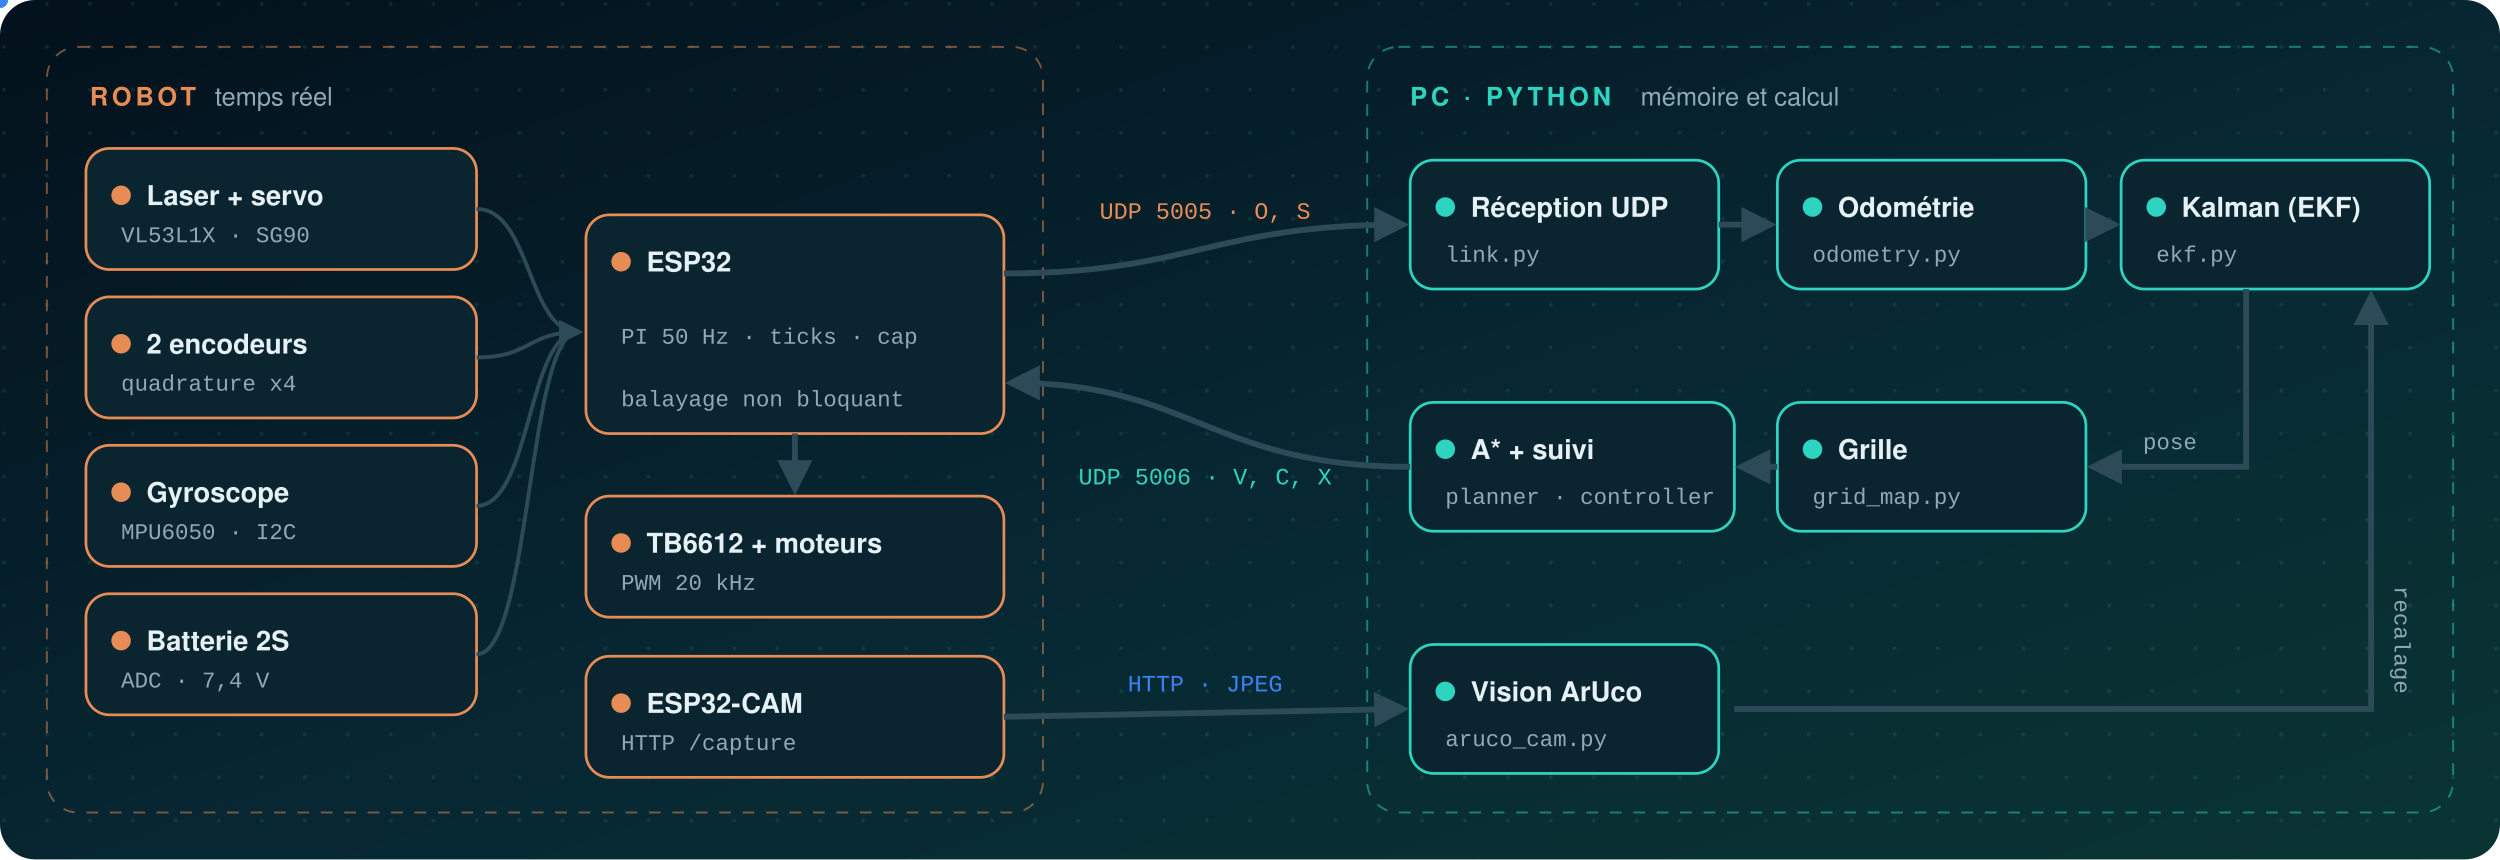
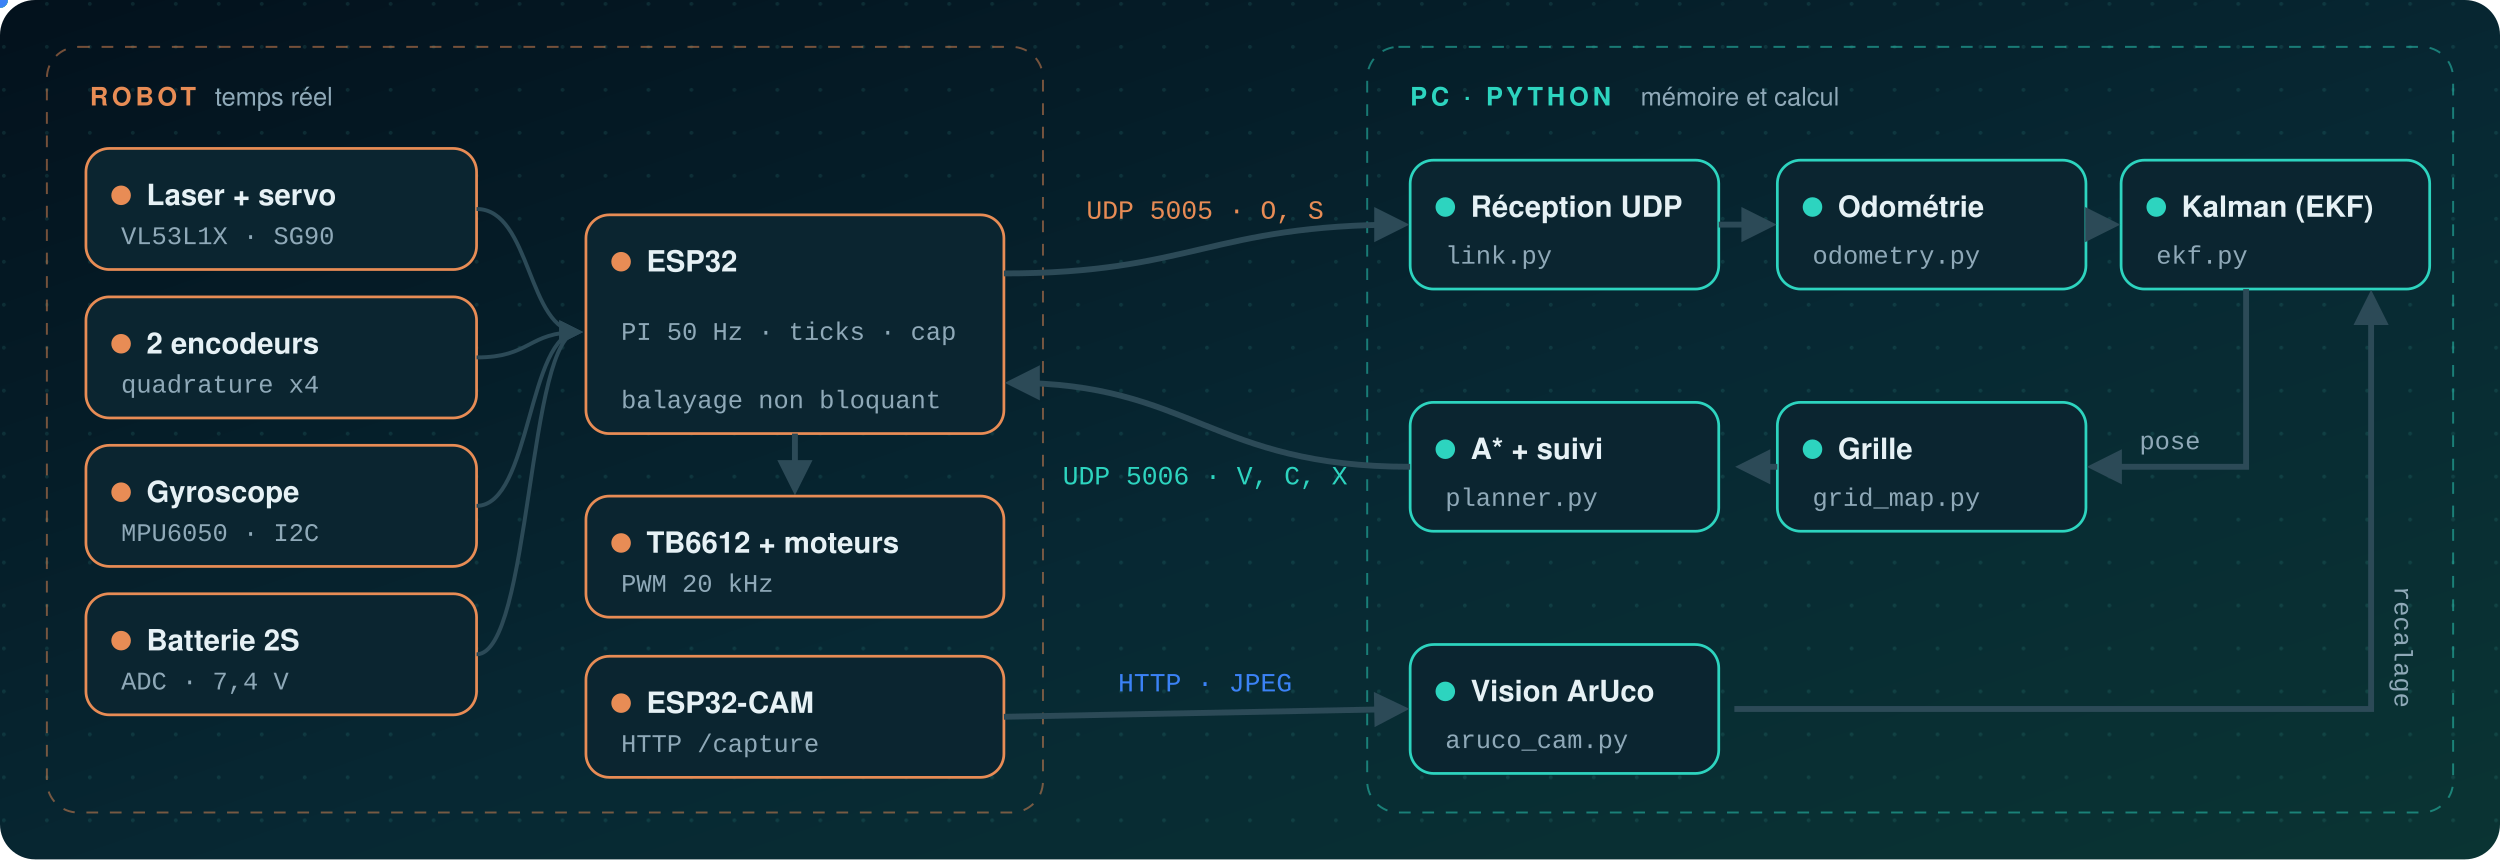
<svg xmlns="http://www.w3.org/2000/svg" width="1280" height="440" viewBox="0 0 1280 440" role="img" aria-label="Architecture : le robot fait le temps réel, le PC la carte et la navigation">
  <defs>
    <linearGradient id="bg" x1="0" y1="0" x2="1" y2="1">
      <stop offset="0" stop-color="#03111C" />
      <stop offset="0.55" stop-color="#072833" />
      <stop offset="1" stop-color="#0A3433" />
    </linearGradient>
    <pattern id="dots" width="22" height="22" patternUnits="userSpaceOnUse">
      <circle cx="2" cy="2" r="1" fill="#5EEAD4" opacity="0.10" />
    </pattern>
    <marker id="arr" viewBox="0 0 10 10" refX="8" refY="5" markerWidth="6" markerHeight="6" orient="auto">
      <path d="M0,0 L10,5 L0,10 z" fill="#2C4A57" />
    </marker>
  </defs>
  <rect width="1280" height="440" rx="18" fill="url(#bg)" />
  <rect width="1280" height="440" rx="18" fill="url(#dots)" />
  <rect x="24" y="24" width="510" height="392" rx="16" fill="none" stroke="#E88C55" stroke-opacity="0.5" stroke-dasharray="6 6" />
  <text x="46" y="54" font-family="-apple-system, 'Segoe UI', Helvetica, Arial, sans-serif" font-size="13" font-weight="700" fill="#E88C55" letter-spacing="2">ROBOT</text>
  <text x="110" y="54" font-family="-apple-system, 'Segoe UI', Helvetica, Arial, sans-serif" font-size="13" fill="#8FA9B8">temps réel</text>
  <rect x="700" y="24" width="556" height="392" rx="16" fill="none" stroke="#2DD4BF" stroke-opacity="0.5" stroke-dasharray="6 6" />
  <text x="722" y="54" font-family="-apple-system, 'Segoe UI', Helvetica, Arial, sans-serif" font-size="13" font-weight="700" fill="#2DD4BF" letter-spacing="2">PC · PYTHON</text>
  <text x="840" y="54" font-family="-apple-system, 'Segoe UI', Helvetica, Arial, sans-serif" font-size="13" fill="#8FA9B8">mémoire et calcul</text>
  <g>
-     <animate attributeName="opacity" values="0;0;1" keyTimes="0;0.200;1" dur="0.75s" fill="freeze" />
    <rect x="44" y="76" width="200" height="62" rx="12" fill="#0B2530" stroke="#E88C55" stroke-width="1.4" />
    <circle cx="62" cy="100" r="5" fill="#E88C55">
      <animate attributeName="opacity" values="1;0.35;1" dur="2s" begin="0.0s" repeatCount="indefinite" />
    </circle>
-     <text x="75" y="105" font-family="-apple-system, 'Segoe UI', Helvetica, Arial, sans-serif" font-size="14" font-weight="700" fill="#E6F1F5">Laser + servo</text>
-     <text x="62" y="124" font-family="'SFMono-Regular', Consolas, 'Liberation Mono', monospace" font-size="11.5" fill="#8FA9B8">VL53L1X · SG90</text>
+     <text x="75" y="105" font-family="-apple-system, 'Segoe UI', Helvetica, Arial, sans-serif" font-size="15" font-weight="700" fill="#E6F1F5">Laser + servo</text>
+     <text x="62" y="125" font-family="'SFMono-Regular', Consolas, 'Liberation Mono', monospace" font-size="13" fill="#8FA9B8">VL53L1X · SG90</text>
  </g>
  <path d="M244,107 C272,107 270,170 296,170" fill="none" stroke="#2C4A57" stroke-width="2" marker-end="url(#arr)" />
  <g>
-     <animate attributeName="opacity" values="0;0;1" keyTimes="0;0.250;1" dur="0.93s" fill="freeze" />
    <rect x="44" y="152" width="200" height="62" rx="12" fill="#0B2530" stroke="#E88C55" stroke-width="1.4" />
    <circle cx="62" cy="176" r="5" fill="#E88C55">
      <animate attributeName="opacity" values="1;0.35;1" dur="2s" begin="0.3s" repeatCount="indefinite" />
    </circle>
-     <text x="75" y="181" font-family="-apple-system, 'Segoe UI', Helvetica, Arial, sans-serif" font-size="14" font-weight="700" fill="#E6F1F5">2 encodeurs</text>
-     <text x="62" y="200" font-family="'SFMono-Regular', Consolas, 'Liberation Mono', monospace" font-size="11.5" fill="#8FA9B8">quadrature x4</text>
+     <text x="75" y="181" font-family="-apple-system, 'Segoe UI', Helvetica, Arial, sans-serif" font-size="15" font-weight="700" fill="#E6F1F5">2 encodeurs</text>
+     <text x="62" y="201" font-family="'SFMono-Regular', Consolas, 'Liberation Mono', monospace" font-size="13" fill="#8FA9B8">quadrature x4</text>
  </g>
  <path d="M244,183 C272,183 270,170 296,170" fill="none" stroke="#2C4A57" stroke-width="2" marker-end="url(#arr)" />
  <g>
-     <animate attributeName="opacity" values="0;0;1" keyTimes="0;0.300;1" dur="1.11s" fill="freeze" />
    <rect x="44" y="228" width="200" height="62" rx="12" fill="#0B2530" stroke="#E88C55" stroke-width="1.4" />
    <circle cx="62" cy="252" r="5" fill="#E88C55">
      <animate attributeName="opacity" values="1;0.35;1" dur="2s" begin="0.6s" repeatCount="indefinite" />
    </circle>
-     <text x="75" y="257" font-family="-apple-system, 'Segoe UI', Helvetica, Arial, sans-serif" font-size="14" font-weight="700" fill="#E6F1F5">Gyroscope</text>
-     <text x="62" y="276" font-family="'SFMono-Regular', Consolas, 'Liberation Mono', monospace" font-size="11.5" fill="#8FA9B8">MPU6050 · I2C</text>
+     <text x="75" y="257" font-family="-apple-system, 'Segoe UI', Helvetica, Arial, sans-serif" font-size="15" font-weight="700" fill="#E6F1F5">Gyroscope</text>
+     <text x="62" y="277" font-family="'SFMono-Regular', Consolas, 'Liberation Mono', monospace" font-size="13" fill="#8FA9B8">MPU6050 · I2C</text>
  </g>
  <path d="M244,259 C272,259 270,170 296,170" fill="none" stroke="#2C4A57" stroke-width="2" marker-end="url(#arr)" />
  <g>
-     <animate attributeName="opacity" values="0;0;1" keyTimes="0;0.350;1" dur="1.29s" fill="freeze" />
    <rect x="44" y="304" width="200" height="62" rx="12" fill="#0B2530" stroke="#E88C55" stroke-width="1.4" />
    <circle cx="62" cy="328" r="5" fill="#E88C55">
      <animate attributeName="opacity" values="1;0.35;1" dur="2s" begin="0.9s" repeatCount="indefinite" />
    </circle>
-     <text x="75" y="333" font-family="-apple-system, 'Segoe UI', Helvetica, Arial, sans-serif" font-size="14" font-weight="700" fill="#E6F1F5">Batterie 2S</text>
-     <text x="62" y="352" font-family="'SFMono-Regular', Consolas, 'Liberation Mono', monospace" font-size="11.5" fill="#8FA9B8">ADC · 7,4 V</text>
+     <text x="75" y="333" font-family="-apple-system, 'Segoe UI', Helvetica, Arial, sans-serif" font-size="15" font-weight="700" fill="#E6F1F5">Batterie 2S</text>
+     <text x="62" y="353" font-family="'SFMono-Regular', Consolas, 'Liberation Mono', monospace" font-size="13" fill="#8FA9B8">ADC · 7,4 V</text>
  </g>
  <path d="M244,335 C272,335 270,170 296,170" fill="none" stroke="#2C4A57" stroke-width="2" marker-end="url(#arr)" />
  <g>
-     <animate attributeName="opacity" values="0;0;1" keyTimes="0;0.400;1" dur="1.47s" fill="freeze" />
    <rect x="300" y="110" width="214" height="112" rx="12" fill="#0B2530" stroke="#E88C55" stroke-width="1.4" />
    <circle cx="318" cy="134" r="5" fill="#E88C55">
      <animate attributeName="opacity" values="1;0.35;1" dur="2s" begin="1.2s" repeatCount="indefinite" />
    </circle>
-     <text x="331" y="139" font-family="-apple-system, 'Segoe UI', Helvetica, Arial, sans-serif" font-size="14" font-weight="700" fill="#E6F1F5">ESP32</text>
-     <text x="318" y="208" font-family="'SFMono-Regular', Consolas, 'Liberation Mono', monospace" font-size="11.5" fill="#8FA9B8">balayage non bloquant</text>
-     <text x="318" y="176" font-family="'SFMono-Regular', Consolas, 'Liberation Mono', monospace" font-size="11.5" fill="#8FA9B8">PI 50 Hz · ticks · cap</text>
+     <text x="331" y="139" font-family="-apple-system, 'Segoe UI', Helvetica, Arial, sans-serif" font-size="15" font-weight="700" fill="#E6F1F5">ESP32</text>
+     <text x="318" y="209" font-family="'SFMono-Regular', Consolas, 'Liberation Mono', monospace" font-size="13" fill="#8FA9B8">balayage non bloquant</text>
+     <text x="318" y="174" font-family="'SFMono-Regular', Consolas, 'Liberation Mono', monospace" font-size="13" fill="#8FA9B8">PI 50 Hz · ticks · cap</text>
  </g>
  <path d="M407,222 L407,250" stroke="#2C4A57" stroke-width="3" marker-end="url(#arr)" />
  <g>
-     <animate attributeName="opacity" values="0;0;1" keyTimes="0;0.450;1" dur="1.65s" fill="freeze" />
    <rect x="300" y="254" width="214" height="62" rx="12" fill="#0B2530" stroke="#E88C55" stroke-width="1.4" />
    <circle cx="318" cy="278" r="5" fill="#E88C55">
      <animate attributeName="opacity" values="1;0.35;1" dur="2s" begin="1.5s" repeatCount="indefinite" />
    </circle>
-     <text x="331" y="283" font-family="-apple-system, 'Segoe UI', Helvetica, Arial, sans-serif" font-size="14" font-weight="700" fill="#E6F1F5">TB6612 + moteurs</text>
-     <text x="318" y="302" font-family="'SFMono-Regular', Consolas, 'Liberation Mono', monospace" font-size="11.5" fill="#8FA9B8">PWM 20 kHz</text>
+     <text x="331" y="283" font-family="-apple-system, 'Segoe UI', Helvetica, Arial, sans-serif" font-size="15" font-weight="700" fill="#E6F1F5">TB6612 + moteurs</text>
+     <text x="318" y="303" font-family="'SFMono-Regular', Consolas, 'Liberation Mono', monospace" font-size="13" fill="#8FA9B8">PWM 20 kHz</text>
  </g>
  <g>
-     <animate attributeName="opacity" values="0;0;1" keyTimes="0;0.500;1" dur="1.83s" fill="freeze" />
    <rect x="300" y="336" width="214" height="62" rx="12" fill="#0B2530" stroke="#E88C55" stroke-width="1.4" />
    <circle cx="318" cy="360" r="5" fill="#E88C55">
      <animate attributeName="opacity" values="1;0.35;1" dur="2s" begin="1.8s" repeatCount="indefinite" />
    </circle>
-     <text x="331" y="365" font-family="-apple-system, 'Segoe UI', Helvetica, Arial, sans-serif" font-size="14" font-weight="700" fill="#E6F1F5">ESP32-CAM</text>
-     <text x="318" y="384" font-family="'SFMono-Regular', Consolas, 'Liberation Mono', monospace" font-size="11.5" fill="#8FA9B8">HTTP /capture</text>
+     <text x="331" y="365" font-family="-apple-system, 'Segoe UI', Helvetica, Arial, sans-serif" font-size="15" font-weight="700" fill="#E6F1F5">ESP32-CAM</text>
+     <text x="318" y="385" font-family="'SFMono-Regular', Consolas, 'Liberation Mono', monospace" font-size="13" fill="#8FA9B8">HTTP /capture</text>
  </g>
  <g>
-     <animate attributeName="opacity" values="0;0;1" keyTimes="0;0.200;1" dur="0.75s" fill="freeze" />
    <rect x="722" y="82" width="158" height="66" rx="12" fill="#0B2530" stroke="#2DD4BF" stroke-width="1.4" />
    <circle cx="740" cy="106" r="5" fill="#2DD4BF">
      <animate attributeName="opacity" values="1;0.35;1" dur="2s" begin="0.0s" repeatCount="indefinite" />
    </circle>
-     <text x="753" y="111" font-family="-apple-system, 'Segoe UI', Helvetica, Arial, sans-serif" font-size="14" font-weight="700" fill="#E6F1F5">Réception UDP</text>
-     <text x="740" y="134" font-family="'SFMono-Regular', Consolas, 'Liberation Mono', monospace" font-size="11.5" fill="#8FA9B8">link.py</text>
+     <text x="753" y="111" font-family="-apple-system, 'Segoe UI', Helvetica, Arial, sans-serif" font-size="15" font-weight="700" fill="#E6F1F5">Réception UDP</text>
+     <text x="740" y="135" font-family="'SFMono-Regular', Consolas, 'Liberation Mono', monospace" font-size="13" fill="#8FA9B8">link.py</text>
  </g>
  <g>
-     <animate attributeName="opacity" values="0;0;1" keyTimes="0;0.250;1" dur="0.93s" fill="freeze" />
    <rect x="910" y="82" width="158" height="66" rx="12" fill="#0B2530" stroke="#2DD4BF" stroke-width="1.4" />
    <circle cx="928" cy="106" r="5" fill="#2DD4BF">
      <animate attributeName="opacity" values="1;0.35;1" dur="2s" begin="0.3s" repeatCount="indefinite" />
    </circle>
-     <text x="941" y="111" font-family="-apple-system, 'Segoe UI', Helvetica, Arial, sans-serif" font-size="14" font-weight="700" fill="#E6F1F5">Odométrie</text>
-     <text x="928" y="134" font-family="'SFMono-Regular', Consolas, 'Liberation Mono', monospace" font-size="11.5" fill="#8FA9B8">odometry.py</text>
+     <text x="941" y="111" font-family="-apple-system, 'Segoe UI', Helvetica, Arial, sans-serif" font-size="15" font-weight="700" fill="#E6F1F5">Odométrie</text>
+     <text x="928" y="135" font-family="'SFMono-Regular', Consolas, 'Liberation Mono', monospace" font-size="13" fill="#8FA9B8">odometry.py</text>
  </g>
  <g>
-     <animate attributeName="opacity" values="0;0;1" keyTimes="0;0.300;1" dur="1.11s" fill="freeze" />
    <rect x="1086" y="82" width="158" height="66" rx="12" fill="#0B2530" stroke="#2DD4BF" stroke-width="1.4" />
    <circle cx="1104" cy="106" r="5" fill="#2DD4BF">
      <animate attributeName="opacity" values="1;0.35;1" dur="2s" begin="0.6s" repeatCount="indefinite" />
    </circle>
-     <text x="1117" y="111" font-family="-apple-system, 'Segoe UI', Helvetica, Arial, sans-serif" font-size="14" font-weight="700" fill="#E6F1F5">Kalman (EKF)</text>
-     <text x="1104" y="134" font-family="'SFMono-Regular', Consolas, 'Liberation Mono', monospace" font-size="11.5" fill="#8FA9B8">ekf.py</text>
+     <text x="1117" y="111" font-family="-apple-system, 'Segoe UI', Helvetica, Arial, sans-serif" font-size="15" font-weight="700" fill="#E6F1F5">Kalman (EKF)</text>
+     <text x="1104" y="135" font-family="'SFMono-Regular', Consolas, 'Liberation Mono', monospace" font-size="13" fill="#8FA9B8">ekf.py</text>
  </g>
  <g>
-     <animate attributeName="opacity" values="0;0;1" keyTimes="0;0.350;1" dur="1.29s" fill="freeze" />
-     <rect x="722" y="206" width="166" height="66" rx="12" fill="#0B2530" stroke="#2DD4BF" stroke-width="1.4" />
+     <rect x="722" y="206" width="158" height="66" rx="12" fill="#0B2530" stroke="#2DD4BF" stroke-width="1.4" />
    <circle cx="740" cy="230" r="5" fill="#2DD4BF">
      <animate attributeName="opacity" values="1;0.35;1" dur="2s" begin="0.9s" repeatCount="indefinite" />
    </circle>
-     <text x="753" y="235" font-family="-apple-system, 'Segoe UI', Helvetica, Arial, sans-serif" font-size="14" font-weight="700" fill="#E6F1F5">A* + suivi</text>
-     <text x="740" y="258" font-family="'SFMono-Regular', Consolas, 'Liberation Mono', monospace" font-size="11.5" fill="#8FA9B8">planner · controller</text>
+     <text x="753" y="235" font-family="-apple-system, 'Segoe UI', Helvetica, Arial, sans-serif" font-size="15" font-weight="700" fill="#E6F1F5">A* + suivi</text>
+     <text x="740" y="259" font-family="'SFMono-Regular', Consolas, 'Liberation Mono', monospace" font-size="13" fill="#8FA9B8">planner.py</text>
  </g>
  <g>
-     <animate attributeName="opacity" values="0;0;1" keyTimes="0;0.400;1" dur="1.47s" fill="freeze" />
    <rect x="910" y="206" width="158" height="66" rx="12" fill="#0B2530" stroke="#2DD4BF" stroke-width="1.4" />
    <circle cx="928" cy="230" r="5" fill="#2DD4BF">
      <animate attributeName="opacity" values="1;0.35;1" dur="2s" begin="1.2s" repeatCount="indefinite" />
    </circle>
-     <text x="941" y="235" font-family="-apple-system, 'Segoe UI', Helvetica, Arial, sans-serif" font-size="14" font-weight="700" fill="#E6F1F5">Grille</text>
-     <text x="928" y="258" font-family="'SFMono-Regular', Consolas, 'Liberation Mono', monospace" font-size="11.5" fill="#8FA9B8">grid_map.py</text>
+     <text x="941" y="235" font-family="-apple-system, 'Segoe UI', Helvetica, Arial, sans-serif" font-size="15" font-weight="700" fill="#E6F1F5">Grille</text>
+     <text x="928" y="259" font-family="'SFMono-Regular', Consolas, 'Liberation Mono', monospace" font-size="13" fill="#8FA9B8">grid_map.py</text>
  </g>
  <g>
-     <animate attributeName="opacity" values="0;0;1" keyTimes="0;0.450;1" dur="1.65s" fill="freeze" />
    <rect x="722" y="330" width="158" height="66" rx="12" fill="#0B2530" stroke="#2DD4BF" stroke-width="1.4" />
    <circle cx="740" cy="354" r="5" fill="#2DD4BF">
      <animate attributeName="opacity" values="1;0.35;1" dur="2s" begin="1.5s" repeatCount="indefinite" />
    </circle>
-     <text x="753" y="359" font-family="-apple-system, 'Segoe UI', Helvetica, Arial, sans-serif" font-size="14" font-weight="700" fill="#E6F1F5">Vision ArUco</text>
-     <text x="740" y="382" font-family="'SFMono-Regular', Consolas, 'Liberation Mono', monospace" font-size="11.5" fill="#8FA9B8">aruco_cam.py</text>
+     <text x="753" y="359" font-family="-apple-system, 'Segoe UI', Helvetica, Arial, sans-serif" font-size="15" font-weight="700" fill="#E6F1F5">Vision ArUco</text>
+     <text x="740" y="383" font-family="'SFMono-Regular', Consolas, 'Liberation Mono', monospace" font-size="13" fill="#8FA9B8">aruco_cam.py</text>
  </g>
  <path d="M880,115 L906,115" fill="none" stroke="#2C4A57" stroke-width="3" marker-end="url(#arr)" />
  <circle r="4" fill="#2DD4BF">
    <animateMotion dur="0.9s" begin="0.00s" repeatCount="indefinite" path="M880,115 L906,115" />
  </circle>
  <path d="M1068,115 L1082,115" fill="none" stroke="#2C4A57" stroke-width="3" marker-end="url(#arr)" />
  <circle r="4" fill="#2DD4BF">
    <animateMotion dur="0.9s" begin="0.30s" repeatCount="indefinite" path="M1068,115 L1082,115" />
  </circle>
  <path d="M1150,148 L1150,239 L1072,239" fill="none" stroke="#2C4A57" stroke-width="3" marker-end="url(#arr)" />
  <circle r="4" fill="#2DD4BF">
    <animateMotion dur="1.4s" begin="0.60s" repeatCount="indefinite" path="M1150,148 L1150,239 L1072,239" />
  </circle>
  <path d="M910,239 L892,239" fill="none" stroke="#2C4A57" stroke-width="3" marker-end="url(#arr)" />
  <circle r="4" fill="#2DD4BF">
    <animateMotion dur="0.9s" begin="0.90s" repeatCount="indefinite" path="M910,239 L892,239" />
  </circle>
  <path d="M888,363 L1214,363 L1214,152" fill="none" stroke="#2C4A57" stroke-width="3" marker-end="url(#arr)" />
  <circle r="4" fill="#2DD4BF">
    <animateMotion dur="1.8s" begin="0.20s" repeatCount="indefinite" path="M888,363 L1214,363 L1214,152" />
  </circle>
-   <text x="1226" y="300" font-family="'SFMono-Regular', Consolas, 'Liberation Mono', monospace" font-size="11.5" fill="#8FA9B8" transform="rotate(90 1226 300)">recalage</text>
-   <text x="1111" y="230" font-family="'SFMono-Regular', Consolas, 'Liberation Mono', monospace" font-size="11.5" text-anchor="middle" fill="#8FA9B8">pose</text>
+   <text x="1226" y="300" font-family="'SFMono-Regular', Consolas, 'Liberation Mono', monospace" font-size="13" fill="#8FA9B8" transform="rotate(90 1226 300)">recalage</text>
+   <text x="1111" y="230" font-family="'SFMono-Regular', Consolas, 'Liberation Mono', monospace" font-size="13" text-anchor="middle" fill="#8FA9B8">pose</text>
  <path d="M514,140 C610,140 620,115 718,115" fill="none" stroke="#2C4A57" stroke-width="3" marker-end="url(#arr)" />
  <circle r="4" fill="#E88C55">
    <animateMotion dur="1.4s" begin="0.00s" repeatCount="indefinite" path="M514,140 C610,140 620,115 718,115" />
  </circle>
-   <text x="617" y="112" font-family="'SFMono-Regular', Consolas, 'Liberation Mono', monospace" font-size="12" text-anchor="middle" fill="#E88C55">UDP 5005 · O, S</text>
+   <text x="617" y="112" font-family="'SFMono-Regular', Consolas, 'Liberation Mono', monospace" font-size="13.5" text-anchor="middle" fill="#E88C55">UDP 5005 · O, S</text>
  <path d="M722,239 C620,239 610,196 518,196" fill="none" stroke="#2C4A57" stroke-width="3" marker-end="url(#arr)" />
  <circle r="4" fill="#2DD4BF">
    <animateMotion dur="1.4s" begin="0.50s" repeatCount="indefinite" path="M722,239 C620,239 610,196 518,196" />
  </circle>
-   <text x="617" y="248" font-family="'SFMono-Regular', Consolas, 'Liberation Mono', monospace" font-size="12" text-anchor="middle" fill="#2DD4BF">UDP 5006 · V, C, X</text>
+   <text x="617" y="248" font-family="'SFMono-Regular', Consolas, 'Liberation Mono', monospace" font-size="13.5" text-anchor="middle" fill="#2DD4BF">UDP 5006 · V, C, X</text>
  <path d="M514,367 L718,363" fill="none" stroke="#2C4A57" stroke-width="3" marker-end="url(#arr)" />
  <circle r="4" fill="#3B82F6">
    <animateMotion dur="1.4s" begin="0.80s" repeatCount="indefinite" path="M514,367 L718,363" />
  </circle>
-   <text x="617" y="354" font-family="'SFMono-Regular', Consolas, 'Liberation Mono', monospace" font-size="12" text-anchor="middle" fill="#3B82F6">HTTP · JPEG</text>
+   <text x="617" y="354" font-family="'SFMono-Regular', Consolas, 'Liberation Mono', monospace" font-size="13.5" text-anchor="middle" fill="#3B82F6">HTTP · JPEG</text>
</svg>
